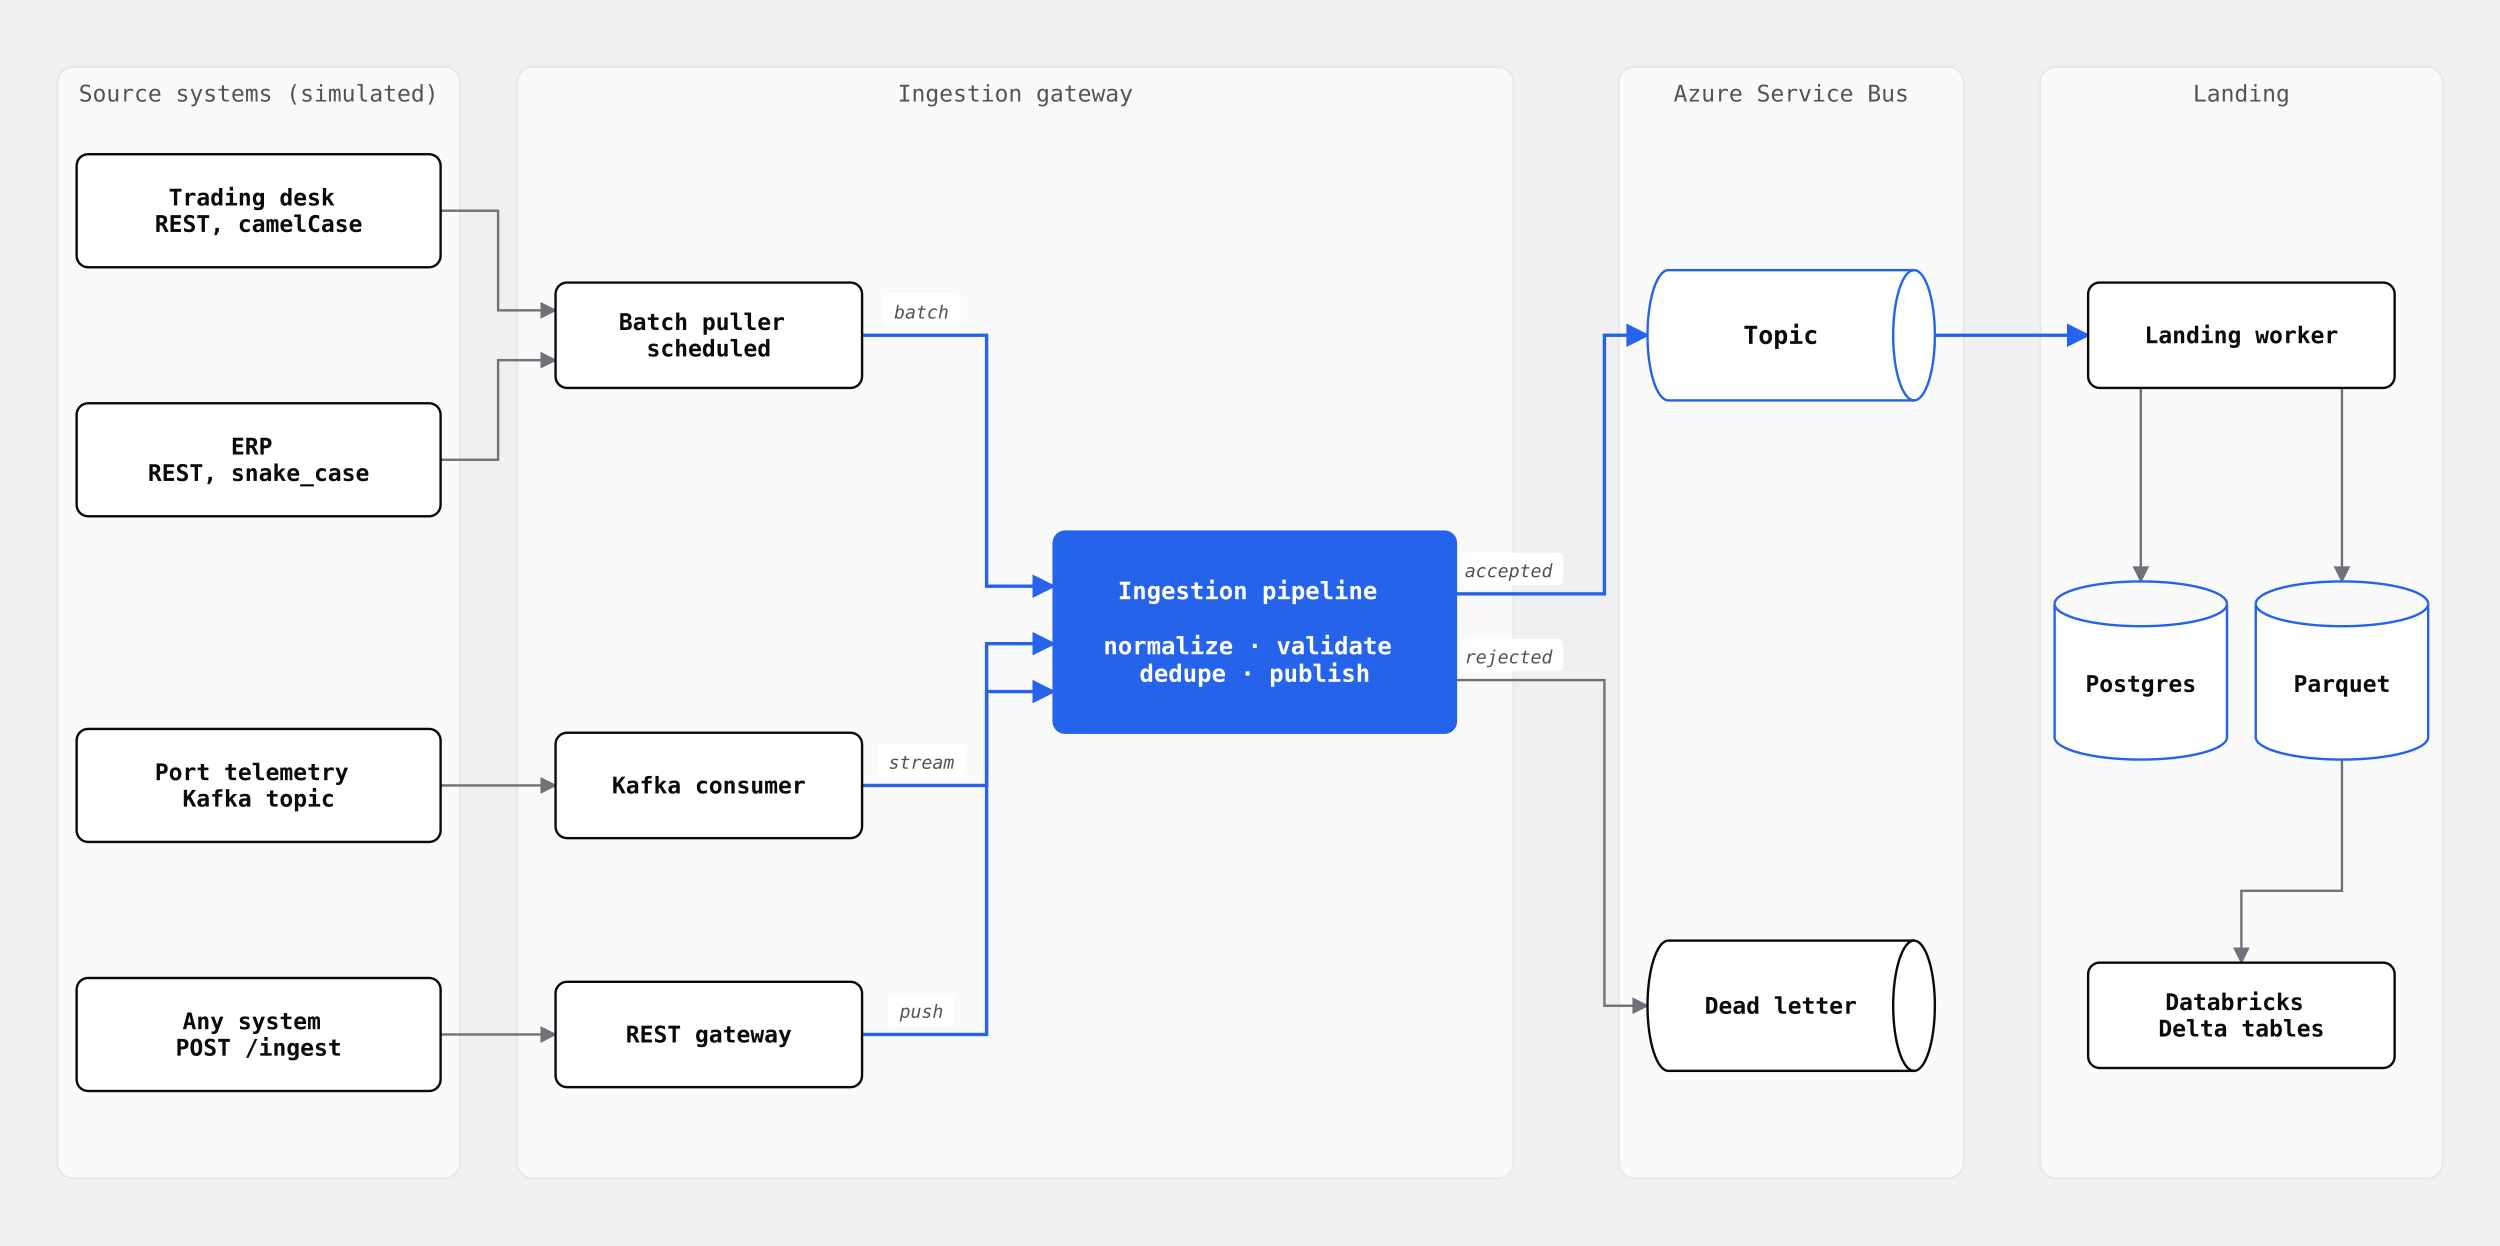
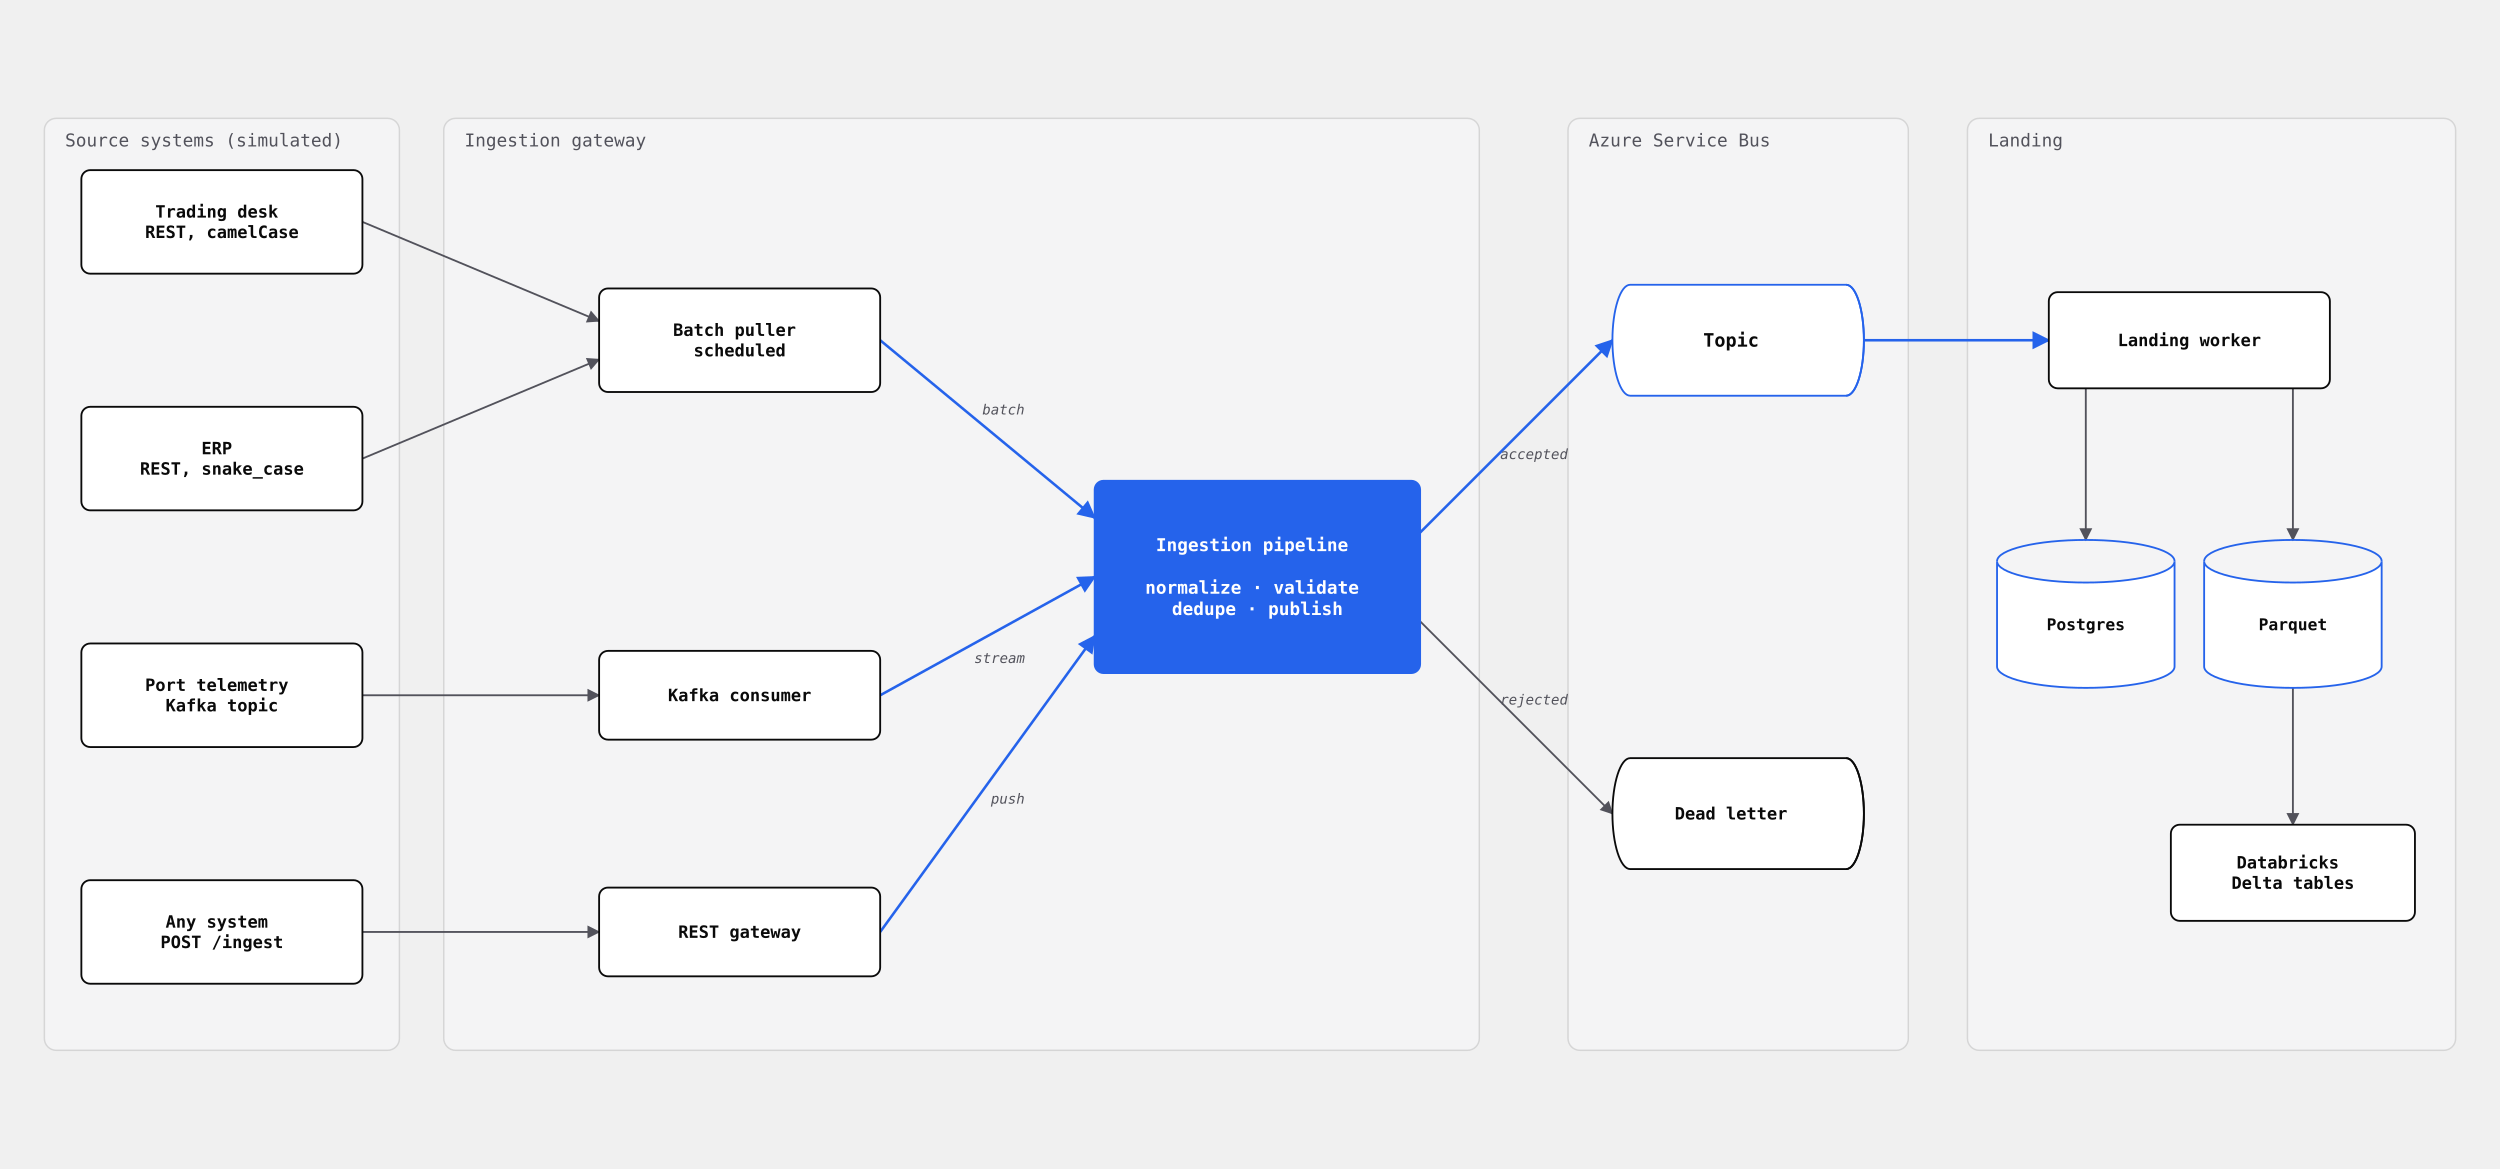
- <svg xmlns="http://www.w3.org/2000/svg" viewBox="0 0 2610 1300" width="2610" height="1300">
+ <svg xmlns="http://www.w3.org/2000/svg" viewBox="0 0 3380 1580" data-inline="true" role="img" aria-labelledby="bunkerflow-arch-title bunkerflow-arch-desc">
  <defs>
    <marker id="arrow" viewBox="0 0 10 10" refX="9" refY="5" markerWidth="7" markerHeight="7" orient="auto-start-reverse">
-       <path d="M 0 0 L 10 5 L 0 10 z" fill="#71717a" />
+       <path d="M 0 0 L 10 5 L 0 10 z" fill="var(--color-muted-foreground, #52525b)" />
    </marker>
    <marker id="arrowAccent" viewBox="0 0 10 10" refX="9" refY="5" markerWidth="7" markerHeight="7" orient="auto-start-reverse">
-       <path d="M 0 0 L 10 5 L 0 10 z" fill="#2563eb" />
+       <path d="M 0 0 L 10 5 L 0 10 z" fill="var(--color-accent, #2563eb)" />
    </marker>
  </defs>
-   <g transform="translate(0, -130)">
-     <rect x="60" y="200" width="420" height="1160" rx="16" fill="#fafafa" stroke="#e5e7eb" stroke-width="2" />
-     <text x="270" y="236" font-family="ui-monospace, &quot;SF Mono&quot;, &quot;JetBrains Mono&quot;, &quot;Cascadia Code&quot;, Menlo, monospace" font-size="24" fill="#52525b" text-anchor="middle">Source systems (simulated)</text>
-     <rect x="540" y="200" width="1040" height="1160" rx="16" fill="#fafafa" stroke="#e5e7eb" stroke-width="2" />
-     <text x="1060" y="236" font-family="ui-monospace, &quot;SF Mono&quot;, &quot;JetBrains Mono&quot;, &quot;Cascadia Code&quot;, Menlo, monospace" font-size="24" fill="#52525b" text-anchor="middle">Ingestion gateway</text>
-     <rect x="1690" y="200" width="360" height="1160" rx="16" fill="#fafafa" stroke="#e5e7eb" stroke-width="2" />
-     <text x="1870" y="236" font-family="ui-monospace, &quot;SF Mono&quot;, &quot;JetBrains Mono&quot;, &quot;Cascadia Code&quot;, Menlo, monospace" font-size="24" fill="#52525b" text-anchor="middle">Azure Service Bus</text>
-     <rect x="2130" y="200" width="420" height="1160" rx="16" fill="#fafafa" stroke="#e5e7eb" stroke-width="2" />
-     <text x="2340" y="236" font-family="ui-monospace, &quot;SF Mono&quot;, &quot;JetBrains Mono&quot;, &quot;Cascadia Code&quot;, Menlo, monospace" font-size="24" fill="#52525b" text-anchor="middle">Landing</text>
-     <path d="M 460 350 L 520 350 L 520 454 L 580 454" fill="none" stroke="#71717a" stroke-width="2.5" marker-end="url(#arrow)" />
-     <path d="M 460 610 L 520 610 L 520 506 L 580 506" fill="none" stroke="#71717a" stroke-width="2.5" marker-end="url(#arrow)" />
-     <path d="M 460 950 L 580 950" fill="none" stroke="#71717a" stroke-width="2.5" marker-end="url(#arrow)" />
-     <path d="M 460 1210 L 580 1210" fill="none" stroke="#71717a" stroke-width="2.5" marker-end="url(#arrow)" />
-     <path d="M 900 480 L 1030 480 L 1030 742 L 1100 742" fill="none" stroke="#2563eb" stroke-width="3.5" marker-end="url(#arrowAccent)" />
-     <rect x="921.5" y="437" width="81" height="34" rx="6" fill="#ffffff" />
-     <text x="962" y="456" font-family="ui-monospace, &quot;SF Mono&quot;, &quot;JetBrains Mono&quot;, &quot;Cascadia Code&quot;, Menlo, monospace" font-size="19" font-style="italic" fill="#52525b" text-anchor="middle" dominant-baseline="central">batch</text>
-     <path d="M 900 950 L 1030 950 L 1030 802 L 1100 802" fill="none" stroke="#2563eb" stroke-width="3.5" marker-end="url(#arrowAccent)" />
-     <rect x="916" y="907" width="92" height="34" rx="6" fill="#ffffff" />
-     <text x="962" y="926" font-family="ui-monospace, &quot;SF Mono&quot;, &quot;JetBrains Mono&quot;, &quot;Cascadia Code&quot;, Menlo, monospace" font-size="19" font-style="italic" fill="#52525b" text-anchor="middle" dominant-baseline="central">stream</text>
-     <path d="M 900 1210 L 1030 1210 L 1030 852 L 1100 852" fill="none" stroke="#2563eb" stroke-width="3.5" marker-end="url(#arrowAccent)" />
-     <rect x="927" y="1167" width="70" height="34" rx="6" fill="#ffffff" />
-     <text x="962" y="1186" font-family="ui-monospace, &quot;SF Mono&quot;, &quot;JetBrains Mono&quot;, &quot;Cascadia Code&quot;, Menlo, monospace" font-size="19" font-style="italic" fill="#52525b" text-anchor="middle" dominant-baseline="central">push</text>
-     <path d="M 1520 750 L 1675 750 L 1675 480 L 1720 480" fill="none" stroke="#2563eb" stroke-width="3.5" marker-end="url(#arrowAccent)" />
-     <rect x="1518" y="707" width="114" height="34" rx="6" fill="#ffffff" />
-     <text x="1575" y="726" font-family="ui-monospace, &quot;SF Mono&quot;, &quot;JetBrains Mono&quot;, &quot;Cascadia Code&quot;, Menlo, monospace" font-size="19" font-style="italic" fill="#52525b" text-anchor="middle" dominant-baseline="central">accepted</text>
-     <path d="M 1520 840 L 1675 840 L 1675 1180 L 1720 1180" fill="none" stroke="#71717a" stroke-width="2.5" marker-end="url(#arrow)" />
-     <rect x="1518" y="797" width="114" height="34" rx="6" fill="#ffffff" />
-     <text x="1575" y="816" font-family="ui-monospace, &quot;SF Mono&quot;, &quot;JetBrains Mono&quot;, &quot;Cascadia Code&quot;, Menlo, monospace" font-size="19" font-style="italic" fill="#52525b" text-anchor="middle" dominant-baseline="central">rejected</text>
-     <path d="M 2020 480 L 2180 480" fill="none" stroke="#2563eb" stroke-width="3.5" marker-end="url(#arrowAccent)" />
-     <path d="M 2235 535 L 2235 737" fill="none" stroke="#71717a" stroke-width="2.5" marker-end="url(#arrow)" />
-     <path d="M 2445 535 L 2445 737" fill="none" stroke="#71717a" stroke-width="2.5" marker-end="url(#arrow)" />
-     <path d="M 2445 923 L 2445 1060 L 2340 1060 L 2340 1135" fill="none" stroke="#71717a" stroke-width="2.5" marker-end="url(#arrow)" />
-     <rect x="80" y="291" width="380" height="118" rx="12" fill="#ffffff" stroke="#0a0a0a" stroke-width="2.5" />
-     <text font-family="ui-monospace, &quot;SF Mono&quot;, &quot;JetBrains Mono&quot;, &quot;Cascadia Code&quot;, Menlo, monospace" font-size="24" font-weight="700" fill="#0a0a0a" text-anchor="middle" dominant-baseline="central">
-       <tspan x="270" y="336.2">Trading desk</tspan>
-       <tspan x="270" y="363.8">REST, camelCase</tspan>
-     </text>
-     <rect x="80" y="551" width="380" height="118" rx="12" fill="#ffffff" stroke="#0a0a0a" stroke-width="2.5" />
-     <text font-family="ui-monospace, &quot;SF Mono&quot;, &quot;JetBrains Mono&quot;, &quot;Cascadia Code&quot;, Menlo, monospace" font-size="24" font-weight="700" fill="#0a0a0a" text-anchor="middle" dominant-baseline="central">
-       <tspan x="270" y="596.2">ERP</tspan>
-       <tspan x="270" y="623.8">REST, snake_case</tspan>
-     </text>
-     <rect x="80" y="891" width="380" height="118" rx="12" fill="#ffffff" stroke="#0a0a0a" stroke-width="2.5" />
-     <text font-family="ui-monospace, &quot;SF Mono&quot;, &quot;JetBrains Mono&quot;, &quot;Cascadia Code&quot;, Menlo, monospace" font-size="24" font-weight="700" fill="#0a0a0a" text-anchor="middle" dominant-baseline="central">
-       <tspan x="270" y="936.2">Port telemetry</tspan>
-       <tspan x="270" y="963.8">Kafka topic</tspan>
-     </text>
-     <rect x="80" y="1151" width="380" height="118" rx="12" fill="#ffffff" stroke="#0a0a0a" stroke-width="2.5" />
-     <text font-family="ui-monospace, &quot;SF Mono&quot;, &quot;JetBrains Mono&quot;, &quot;Cascadia Code&quot;, Menlo, monospace" font-size="24" font-weight="700" fill="#0a0a0a" text-anchor="middle" dominant-baseline="central">
-       <tspan x="270" y="1196.2">Any system</tspan>
-       <tspan x="270" y="1223.8">POST /ingest</tspan>
-     </text>
-     <rect x="580" y="425" width="320" height="110" rx="12" fill="#ffffff" stroke="#0a0a0a" stroke-width="2.5" />
-     <text font-family="ui-monospace, &quot;SF Mono&quot;, &quot;JetBrains Mono&quot;, &quot;Cascadia Code&quot;, Menlo, monospace" font-size="24" font-weight="700" fill="#0a0a0a" text-anchor="middle" dominant-baseline="central">
-       <tspan x="740" y="466.2">Batch puller</tspan>
-       <tspan x="740" y="493.8">scheduled</tspan>
-     </text>
-     <rect x="580" y="895" width="320" height="110" rx="12" fill="#ffffff" stroke="#0a0a0a" stroke-width="2.5" />
-     <text font-family="ui-monospace, &quot;SF Mono&quot;, &quot;JetBrains Mono&quot;, &quot;Cascadia Code&quot;, Menlo, monospace" font-size="24" font-weight="700" fill="#0a0a0a" text-anchor="middle" dominant-baseline="central">
-       <tspan x="740" y="950">Kafka consumer</tspan>
-     </text>
-     <rect x="580" y="1155" width="320" height="110" rx="12" fill="#ffffff" stroke="#0a0a0a" stroke-width="2.5" />
-     <text font-family="ui-monospace, &quot;SF Mono&quot;, &quot;JetBrains Mono&quot;, &quot;Cascadia Code&quot;, Menlo, monospace" font-size="24" font-weight="700" fill="#0a0a0a" text-anchor="middle" dominant-baseline="central">
-       <tspan x="740" y="1210">REST gateway</tspan>
-     </text>
-     <rect x="1100" y="685" width="420" height="210" rx="12" fill="#2563eb" stroke="#2563eb" stroke-width="2.5" />
-     <text font-family="ui-monospace, &quot;SF Mono&quot;, &quot;JetBrains Mono&quot;, &quot;Cascadia Code&quot;, Menlo, monospace" font-size="25" font-weight="700" fill="#ffffff" text-anchor="middle" dominant-baseline="central">
-       <tspan x="1310" y="746.875">Ingestion pipeline</tspan>
-       <tspan x="1310" y="775.625" />
-       <tspan x="1310" y="804.375">normalize · validate</tspan>
-       <tspan x="1310" y="833.125">dedupe · publish</tspan>
-     </text>
-     <path d="M 1741.76 412 L 1998.24 412 A 21.76 68 0 0 1 1998.24 548 L 1741.76 548 A 21.76 68 0 0 1 1741.76 412 Z" fill="#ffffff" stroke="#2563eb" stroke-width="2.5" />
-     <path d="M 1998.24 412 A 21.76 68 0 0 0 1998.24 548" fill="none" stroke="#2563eb" stroke-width="2.5" />
-     <text font-family="ui-monospace, &quot;SF Mono&quot;, &quot;JetBrains Mono&quot;, &quot;Cascadia Code&quot;, Menlo, monospace" font-size="26" font-weight="700" fill="#0a0a0a" text-anchor="middle" dominant-baseline="central">
-       <tspan x="1859.12" y="480">Topic</tspan>
-     </text>
-     <path d="M 1741.76 1112 L 1998.24 1112 A 21.76 68 0 0 1 1998.24 1248 L 1741.76 1248 A 21.76 68 0 0 1 1741.76 1112 Z" fill="#ffffff" stroke="#0a0a0a" stroke-width="2.5" />
-     <path d="M 1998.24 1112 A 21.76 68 0 0 0 1998.24 1248" fill="none" stroke="#0a0a0a" stroke-width="2.5" />
-     <text font-family="ui-monospace, &quot;SF Mono&quot;, &quot;JetBrains Mono&quot;, &quot;Cascadia Code&quot;, Menlo, monospace" font-size="24" font-weight="700" fill="#0a0a0a" text-anchor="middle" dominant-baseline="central">
-       <tspan x="1859.12" y="1180">Dead letter</tspan>
-     </text>
-     <rect x="2180" y="425" width="320" height="110" rx="12" fill="#ffffff" stroke="#0a0a0a" stroke-width="2.5" />
-     <text font-family="ui-monospace, &quot;SF Mono&quot;, &quot;JetBrains Mono&quot;, &quot;Cascadia Code&quot;, Menlo, monospace" font-size="24" font-weight="700" fill="#0a0a0a" text-anchor="middle" dominant-baseline="central">
-       <tspan x="2340" y="480">Landing worker</tspan>
-     </text>
-     <path d="M 2145 760.4 A 90 23.4 0 0 0 2325 760.4 L 2325 899.6 A 90 23.4 0 0 1 2145 899.6 Z" fill="#ffffff" stroke="#2563eb" stroke-width="2.5" />
-     <path d="M 2145 760.4 A 90 23.4 0 0 1 2325 760.4" fill="none" stroke="#2563eb" stroke-width="2.5" />
-     <text font-family="ui-monospace, &quot;SF Mono&quot;, &quot;JetBrains Mono&quot;, &quot;Cascadia Code&quot;, Menlo, monospace" font-size="24" font-weight="700" fill="#0a0a0a" text-anchor="middle" dominant-baseline="central">
-       <tspan x="2235" y="844.04">Postgres</tspan>
-     </text>
-     <path d="M 2355 760.4 A 90 23.4 0 0 0 2535 760.4 L 2535 899.6 A 90 23.4 0 0 1 2355 899.6 Z" fill="#ffffff" stroke="#2563eb" stroke-width="2.5" />
-     <path d="M 2355 760.4 A 90 23.4 0 0 1 2535 760.4" fill="none" stroke="#2563eb" stroke-width="2.5" />
-     <text font-family="ui-monospace, &quot;SF Mono&quot;, &quot;JetBrains Mono&quot;, &quot;Cascadia Code&quot;, Menlo, monospace" font-size="24" font-weight="700" fill="#0a0a0a" text-anchor="middle" dominant-baseline="central">
-       <tspan x="2445" y="844.04">Parquet</tspan>
-     </text>
-     <rect x="2180" y="1135" width="320" height="110" rx="12" fill="#ffffff" stroke="#0a0a0a" stroke-width="2.5" />
-     <text font-family="ui-monospace, &quot;SF Mono&quot;, &quot;JetBrains Mono&quot;, &quot;Cascadia Code&quot;, Menlo, monospace" font-size="24" font-weight="700" fill="#0a0a0a" text-anchor="middle" dominant-baseline="central">
-       <tspan x="2340" y="1176.2">Databricks</tspan>
-       <tspan x="2340" y="1203.8">Delta tables</tspan>
-     </text>
-   </g>
+   <rect x="60" y="160" width="480" height="1260" rx="16" fill="var(--color-muted, #f4f4f5)" stroke="var(--color-border, rgb(0 0 0 / 0.12))" stroke-width="2" />
+   <text x="88" y="198" font-family="ui-monospace, &quot;SF Mono&quot;, &quot;JetBrains Mono&quot;, &quot;Cascadia Code&quot;, Menlo, monospace" font-size="24" fill="var(--color-muted-foreground, #52525b)" text-anchor="start">Source systems (simulated)</text>
+   <rect x="600" y="160" width="1400" height="1260" rx="16" fill="var(--color-muted, #f4f4f5)" stroke="var(--color-border, rgb(0 0 0 / 0.12))" stroke-width="2" />
+   <text x="628" y="198" font-family="ui-monospace, &quot;SF Mono&quot;, &quot;JetBrains Mono&quot;, &quot;Cascadia Code&quot;, Menlo, monospace" font-size="24" fill="var(--color-muted-foreground, #52525b)" text-anchor="start">Ingestion gateway</text>
+   <rect x="2120" y="160" width="460" height="1260" rx="16" fill="var(--color-muted, #f4f4f5)" stroke="var(--color-border, rgb(0 0 0 / 0.12))" stroke-width="2" />
+   <text x="2148" y="198" font-family="ui-monospace, &quot;SF Mono&quot;, &quot;JetBrains Mono&quot;, &quot;Cascadia Code&quot;, Menlo, monospace" font-size="24" fill="var(--color-muted-foreground, #52525b)" text-anchor="start">Azure Service Bus</text>
+   <rect x="2660" y="160" width="660" height="1260" rx="16" fill="var(--color-muted, #f4f4f5)" stroke="var(--color-border, rgb(0 0 0 / 0.12))" stroke-width="2" />
+   <text x="2688" y="198" font-family="ui-monospace, &quot;SF Mono&quot;, &quot;JetBrains Mono&quot;, &quot;Cascadia Code&quot;, Menlo, monospace" font-size="24" fill="var(--color-muted-foreground, #52525b)" text-anchor="start">Landing</text>
+   <path d="M 490 300 L 810 434" fill="none" stroke="var(--color-muted-foreground, #52525b)" stroke-width="2.5" marker-end="url(#arrow)" />
+   <path d="M 490 620 L 810 486" fill="none" stroke="var(--color-muted-foreground, #52525b)" stroke-width="2.5" marker-end="url(#arrow)" />
+   <path d="M 490 940 L 810 940" fill="none" stroke="var(--color-muted-foreground, #52525b)" stroke-width="2.5" marker-end="url(#arrow)" />
+   <path d="M 490 1260 L 810 1260" fill="none" stroke="var(--color-muted-foreground, #52525b)" stroke-width="2.5" marker-end="url(#arrow)" />
+   <path d="M 1190 460 L 1480 700" fill="none" stroke="var(--color-accent, #2563eb)" stroke-width="3.5" marker-end="url(#arrowAccent)" />
+   <text x="1356.677" y="553.807" font-family="ui-monospace, &quot;SF Mono&quot;, &quot;JetBrains Mono&quot;, &quot;Cascadia Code&quot;, Menlo, monospace" font-size="19" font-style="italic" fill="var(--color-muted-foreground, #52525b)" text-anchor="middle" dominant-baseline="central">batch</text>
+   <path d="M 1190 940 L 1480 780" fill="none" stroke="var(--color-accent, #2563eb)" stroke-width="3.5" marker-end="url(#arrowAccent)" />
+   <text x="1351.425" y="889.77" font-family="ui-monospace, &quot;SF Mono&quot;, &quot;JetBrains Mono&quot;, &quot;Cascadia Code&quot;, Menlo, monospace" font-size="19" font-style="italic" fill="var(--color-muted-foreground, #52525b)" text-anchor="middle" dominant-baseline="central">stream</text>
+   <path d="M 1190 1260 L 1480 860" fill="none" stroke="var(--color-accent, #2563eb)" stroke-width="3.5" marker-end="url(#arrowAccent)" />
+   <text x="1362.527" y="1079.957" font-family="ui-monospace, &quot;SF Mono&quot;, &quot;JetBrains Mono&quot;, &quot;Cascadia Code&quot;, Menlo, monospace" font-size="19" font-style="italic" fill="var(--color-muted-foreground, #52525b)" text-anchor="middle" dominant-baseline="central">push</text>
+   <path d="M 1920 720 L 2180 460" fill="none" stroke="var(--color-accent, #2563eb)" stroke-width="3.5" marker-end="url(#arrowAccent)" />
+   <text x="2074.042" y="614.042" font-family="ui-monospace, &quot;SF Mono&quot;, &quot;JetBrains Mono&quot;, &quot;Cascadia Code&quot;, Menlo, monospace" font-size="19" font-style="italic" fill="var(--color-muted-foreground, #52525b)" text-anchor="middle" dominant-baseline="central">accepted</text>
+   <path d="M 1920 840 L 2180 1100" fill="none" stroke="var(--color-muted-foreground, #52525b)" stroke-width="2.5" marker-end="url(#arrow)" />
+   <text x="2074.042" y="945.958" font-family="ui-monospace, &quot;SF Mono&quot;, &quot;JetBrains Mono&quot;, &quot;Cascadia Code&quot;, Menlo, monospace" font-size="19" font-style="italic" fill="var(--color-muted-foreground, #52525b)" text-anchor="middle" dominant-baseline="central">rejected</text>
+   <path d="M 2520 460 L 2770 460" fill="none" stroke="var(--color-accent, #2563eb)" stroke-width="3.5" marker-end="url(#arrowAccent)" />
+   <path d="M 2820 525 L 2820 730" fill="none" stroke="var(--color-muted-foreground, #52525b)" stroke-width="2.5" marker-end="url(#arrow)" />
+   <path d="M 3100 525 L 3100 730" fill="none" stroke="var(--color-muted-foreground, #52525b)" stroke-width="2.5" marker-end="url(#arrow)" />
+   <path d="M 3100 930 L 3100 1115" fill="none" stroke="var(--color-muted-foreground, #52525b)" stroke-width="2.5" marker-end="url(#arrow)" />
+   <rect x="110" y="230" width="380" height="140" rx="12" fill="var(--color-background, #ffffff)" stroke="var(--color-foreground, #0a0a0a)" stroke-width="2.5" />
+   <text font-family="ui-monospace, &quot;SF Mono&quot;, &quot;JetBrains Mono&quot;, &quot;Cascadia Code&quot;, Menlo, monospace" font-size="23" font-weight="700" fill="var(--color-foreground, #0a0a0a)" text-anchor="middle" dominant-baseline="central">
+     <tspan x="300" y="286.2">Trading desk</tspan>
+     <tspan x="300" y="313.8">REST, camelCase</tspan>
+   </text>
+   <rect x="110" y="550" width="380" height="140" rx="12" fill="var(--color-background, #ffffff)" stroke="var(--color-foreground, #0a0a0a)" stroke-width="2.5" />
+   <text font-family="ui-monospace, &quot;SF Mono&quot;, &quot;JetBrains Mono&quot;, &quot;Cascadia Code&quot;, Menlo, monospace" font-size="23" font-weight="700" fill="var(--color-foreground, #0a0a0a)" text-anchor="middle" dominant-baseline="central">
+     <tspan x="300" y="606.2">ERP</tspan>
+     <tspan x="300" y="633.8">REST, snake_case</tspan>
+   </text>
+   <rect x="110" y="870" width="380" height="140" rx="12" fill="var(--color-background, #ffffff)" stroke="var(--color-foreground, #0a0a0a)" stroke-width="2.5" />
+   <text font-family="ui-monospace, &quot;SF Mono&quot;, &quot;JetBrains Mono&quot;, &quot;Cascadia Code&quot;, Menlo, monospace" font-size="23" font-weight="700" fill="var(--color-foreground, #0a0a0a)" text-anchor="middle" dominant-baseline="central">
+     <tspan x="300" y="926.2">Port telemetry</tspan>
+     <tspan x="300" y="953.8">Kafka topic</tspan>
+   </text>
+   <rect x="110" y="1190" width="380" height="140" rx="12" fill="var(--color-background, #ffffff)" stroke="var(--color-foreground, #0a0a0a)" stroke-width="2.5" />
+   <text font-family="ui-monospace, &quot;SF Mono&quot;, &quot;JetBrains Mono&quot;, &quot;Cascadia Code&quot;, Menlo, monospace" font-size="23" font-weight="700" fill="var(--color-foreground, #0a0a0a)" text-anchor="middle" dominant-baseline="central">
+     <tspan x="300" y="1246.2">Any system</tspan>
+     <tspan x="300" y="1273.8">POST /ingest</tspan>
+   </text>
+   <rect x="810" y="390" width="380" height="140" rx="12" fill="var(--color-background, #ffffff)" stroke="var(--color-foreground, #0a0a0a)" stroke-width="2.5" />
+   <text font-family="ui-monospace, &quot;SF Mono&quot;, &quot;JetBrains Mono&quot;, &quot;Cascadia Code&quot;, Menlo, monospace" font-size="23" font-weight="700" fill="var(--color-foreground, #0a0a0a)" text-anchor="middle" dominant-baseline="central">
+     <tspan x="1000" y="446.2">Batch puller</tspan>
+     <tspan x="1000" y="473.8">scheduled</tspan>
+   </text>
+   <rect x="810" y="880" width="380" height="120" rx="12" fill="var(--color-background, #ffffff)" stroke="var(--color-foreground, #0a0a0a)" stroke-width="2.5" />
+   <text font-family="ui-monospace, &quot;SF Mono&quot;, &quot;JetBrains Mono&quot;, &quot;Cascadia Code&quot;, Menlo, monospace" font-size="23" font-weight="700" fill="var(--color-foreground, #0a0a0a)" text-anchor="middle" dominant-baseline="central">
+     <tspan x="1000" y="940">Kafka consumer</tspan>
+   </text>
+   <rect x="810" y="1200" width="380" height="120" rx="12" fill="var(--color-background, #ffffff)" stroke="var(--color-foreground, #0a0a0a)" stroke-width="2.5" />
+   <text font-family="ui-monospace, &quot;SF Mono&quot;, &quot;JetBrains Mono&quot;, &quot;Cascadia Code&quot;, Menlo, monospace" font-size="23" font-weight="700" fill="var(--color-foreground, #0a0a0a)" text-anchor="middle" dominant-baseline="central">
+     <tspan x="1000" y="1260">REST gateway</tspan>
+   </text>
+   <rect x="1480" y="650" width="440" height="260" rx="12" fill="var(--color-accent, #2563eb)" stroke="var(--color-accent, #2563eb)" stroke-width="2.5" />
+   <text font-family="ui-monospace, &quot;SF Mono&quot;, &quot;JetBrains Mono&quot;, &quot;Cascadia Code&quot;, Menlo, monospace" font-size="24" font-weight="700" fill="var(--color-accent-foreground, #ffffff)" text-anchor="middle" dominant-baseline="central">
+     <tspan x="1700" y="736.8">Ingestion pipeline</tspan>
+     <tspan x="1700" y="765.6" />
+     <tspan x="1700" y="794.4">normalize · validate</tspan>
+     <tspan x="1700" y="823.2">dedupe · publish</tspan>
+   </text>
+   <path d="M 2204 385 A 24 75 0 0 0 2204 535 L 2496 535 A 24 75 0 0 0 2496 385 Z" fill="var(--color-background, #ffffff)" stroke="var(--color-accent, #2563eb)" stroke-width="2.5" />
+   <path d="M 2496 385 A 24 75 0 0 1 2496 535" fill="none" stroke="var(--color-accent, #2563eb)" stroke-width="2.5" />
+   <text font-family="ui-monospace, &quot;SF Mono&quot;, &quot;JetBrains Mono&quot;, &quot;Cascadia Code&quot;, Menlo, monospace" font-size="25" font-weight="700" fill="var(--color-foreground, #0a0a0a)" text-anchor="middle" dominant-baseline="central">
+     <tspan x="2340.4" y="460">Topic</tspan>
+   </text>
+   <path d="M 2204 1025 A 24 75 0 0 0 2204 1175 L 2496 1175 A 24 75 0 0 0 2496 1025 Z" fill="var(--color-background, #ffffff)" stroke="var(--color-foreground, #0a0a0a)" stroke-width="2.5" />
+   <path d="M 2496 1025 A 24 75 0 0 1 2496 1175" fill="none" stroke="var(--color-foreground, #0a0a0a)" stroke-width="2.5" />
+   <text font-family="ui-monospace, &quot;SF Mono&quot;, &quot;JetBrains Mono&quot;, &quot;Cascadia Code&quot;, Menlo, monospace" font-size="23" font-weight="700" fill="var(--color-foreground, #0a0a0a)" text-anchor="middle" dominant-baseline="central">
+     <tspan x="2340.4" y="1100">Dead letter</tspan>
+   </text>
+   <rect x="2770" y="395" width="380" height="130" rx="12" fill="var(--color-background, #ffffff)" stroke="var(--color-foreground, #0a0a0a)" stroke-width="2.5" />
+   <text font-family="ui-monospace, &quot;SF Mono&quot;, &quot;JetBrains Mono&quot;, &quot;Cascadia Code&quot;, Menlo, monospace" font-size="23" font-weight="700" fill="var(--color-foreground, #0a0a0a)" text-anchor="middle" dominant-baseline="central">
+     <tspan x="2960" y="460">Landing worker</tspan>
+   </text>
+   <path d="M 2700 758.8 A 120 28.8 0 0 0 2940 758.8 L 2940 901.2 A 120 28.8 0 0 1 2700 901.2 Z" fill="var(--color-background, #ffffff)" stroke="var(--color-accent, #2563eb)" stroke-width="2.5" />
+   <path d="M 2700 758.8 A 120 28.8 0 0 1 2940 758.8" fill="none" stroke="var(--color-accent, #2563eb)" stroke-width="2.5" />
+   <text font-family="ui-monospace, &quot;SF Mono&quot;, &quot;JetBrains Mono&quot;, &quot;Cascadia Code&quot;, Menlo, monospace" font-size="22" font-weight="700" fill="var(--color-foreground, #0a0a0a)" text-anchor="middle" dominant-baseline="central">
+     <tspan x="2820" y="844.4">Postgres</tspan>
+   </text>
+   <path d="M 2980 758.8 A 120 28.8 0 0 0 3220 758.8 L 3220 901.2 A 120 28.8 0 0 1 2980 901.2 Z" fill="var(--color-background, #ffffff)" stroke="var(--color-accent, #2563eb)" stroke-width="2.5" />
+   <path d="M 2980 758.8 A 120 28.8 0 0 1 3220 758.8" fill="none" stroke="var(--color-accent, #2563eb)" stroke-width="2.5" />
+   <text font-family="ui-monospace, &quot;SF Mono&quot;, &quot;JetBrains Mono&quot;, &quot;Cascadia Code&quot;, Menlo, monospace" font-size="22" font-weight="700" fill="var(--color-foreground, #0a0a0a)" text-anchor="middle" dominant-baseline="central">
+     <tspan x="3100" y="844.4">Parquet</tspan>
+   </text>
+   <rect x="2935" y="1115" width="330" height="130" rx="12" fill="var(--color-background, #ffffff)" stroke="var(--color-foreground, #0a0a0a)" stroke-width="2.5" />
+   <text font-family="ui-monospace, &quot;SF Mono&quot;, &quot;JetBrains Mono&quot;, &quot;Cascadia Code&quot;, Menlo, monospace" font-size="23" font-weight="700" fill="var(--color-foreground, #0a0a0a)" text-anchor="middle" dominant-baseline="central">
+     <tspan x="3100" y="1166.2">Databricks</tspan>
+     <tspan x="3100" y="1193.8">Delta tables</tspan>
+   </text>
</svg>
